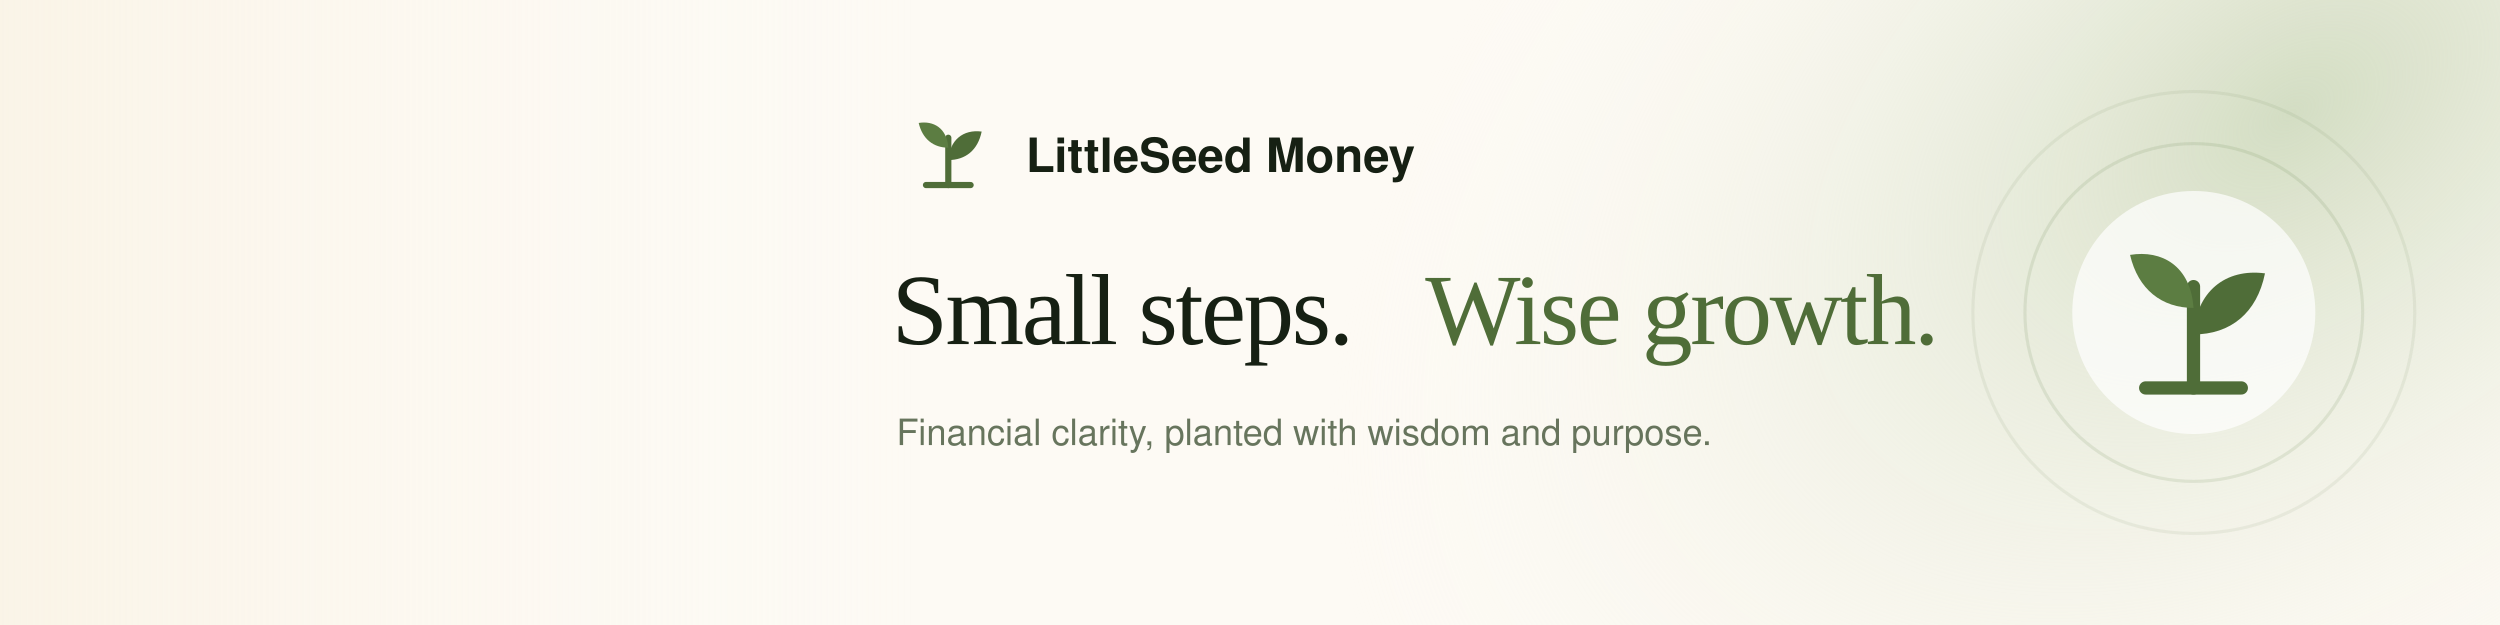
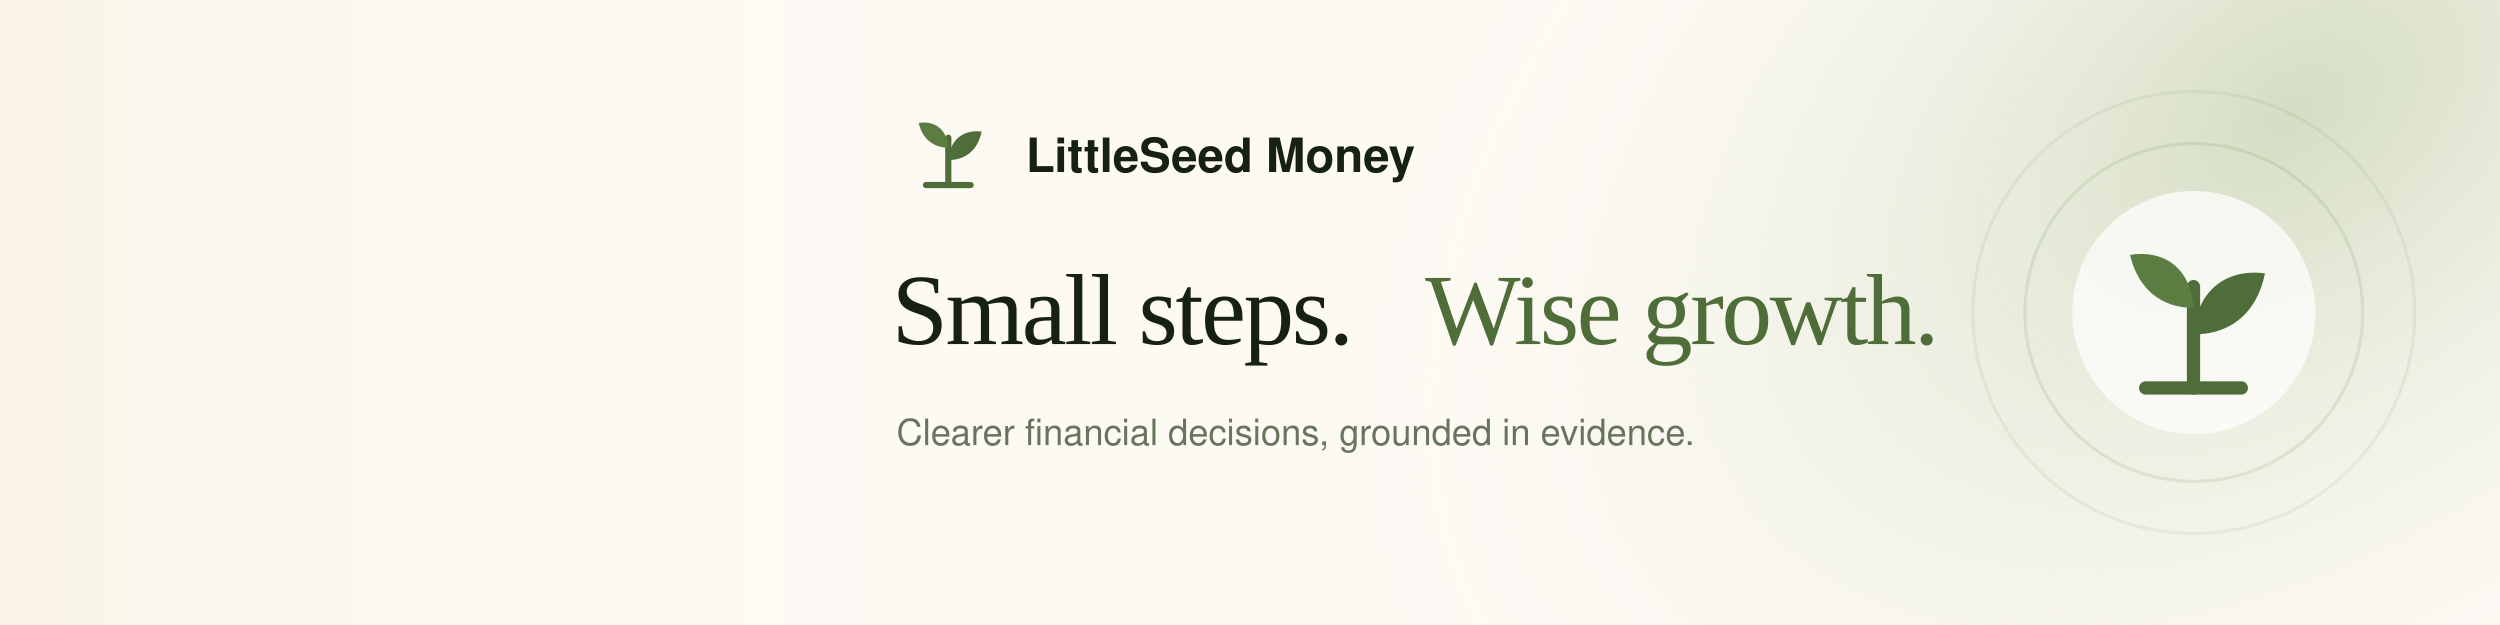
<svg xmlns="http://www.w3.org/2000/svg" width="1584" height="396" viewBox="0 0 1584 396" fill="none">
  <defs>
    <radialGradient id="rightGlow" cx="0" cy="0" r="1" gradientUnits="userSpaceOnUse" gradientTransform="translate(1450 70) rotate(145) scale(680 430)">
      <stop stop-color="#D3DDC3" />
      <stop offset="1" stop-color="#FDFAF4" stop-opacity="0" />
    </radialGradient>
    <linearGradient id="leftFade" x1="0" y1="198" x2="590" y2="198" gradientUnits="userSpaceOnUse">
      <stop stop-color="#F8F0DF" stop-opacity=".62" />
      <stop offset="1" stop-color="#FDFAF4" stop-opacity="0" />
    </linearGradient>
  </defs>
  <rect width="1584" height="396" fill="#FDFAF4" />
  <rect width="1584" height="396" fill="url(#rightGlow)" />
  <rect width="650" height="396" fill="url(#leftFade)" />
  <g transform="translate(565 59) scale(.14)">
    <path d="M256 416V202" stroke="#4F6D38" stroke-width="28" stroke-linecap="round" />
    <path d="M256 247C189 247 139 208 122 135C189 124 250 158 256 247Z" fill="#5C7D42" />
    <path d="M256 303C334 303 390 258 407 174C323 163 262 213 256 303Z" fill="#4F6D38" />
    <path d="M155 416H357" stroke="#4F6D38" stroke-width="28" stroke-linecap="round" />
  </g>
  <text x="650" y="109" fill="#162013" font-family="Avenir Next, Avenir, Segoe UI, Helvetica, Arial, sans-serif" font-size="30" font-weight="650">LittleSeed Money</text>
  <text x="565" y="218" fill="#162013" font-family="Georgia, Times New Roman, serif" font-size="64" font-weight="500" letter-spacing="-1.5">Small steps.</text>
  <text x="903" y="218" fill="#4F6D38" font-family="Georgia, Times New Roman, serif" font-size="64" font-weight="500" letter-spacing="-1.5">Wise growth.</text>
-   <text x="568" y="282" fill="#344629" fill-opacity=".74" font-family="Avenir Next, Avenir, Segoe UI, Helvetica, Arial, sans-serif" font-size="23">Financial clarity, planted with wisdom and purpose.</text>
+   <text x="568" y="282" fill="#344629" fill-opacity=".74" font-family="Avenir Next, Avenir, Segoe UI, Helvetica, Arial, sans-serif" font-size="23">Clearer financial decisions, grounded in evidence.</text>
  <circle cx="1390" cy="198" r="77" fill="#FFFFFF" fill-opacity=".7" />
  <circle cx="1390" cy="198" r="107" stroke="#4F6D38" stroke-opacity=".12" stroke-width="2" />
  <circle cx="1390" cy="198" r="140" stroke="#4F6D38" stroke-opacity=".08" stroke-width="2" />
  <g transform="translate(1313 121) scale(.3)">
    <path d="M256 416V202" stroke="#4F6D38" stroke-width="28" stroke-linecap="round" />
    <path d="M256 247C189 247 139 208 122 135C189 124 250 158 256 247Z" fill="#5C7D42" />
    <path d="M256 303C334 303 390 258 407 174C323 163 262 213 256 303Z" fill="#4F6D38" />
    <path d="M155 416H357" stroke="#4F6D38" stroke-width="28" stroke-linecap="round" />
  </g>
</svg>
